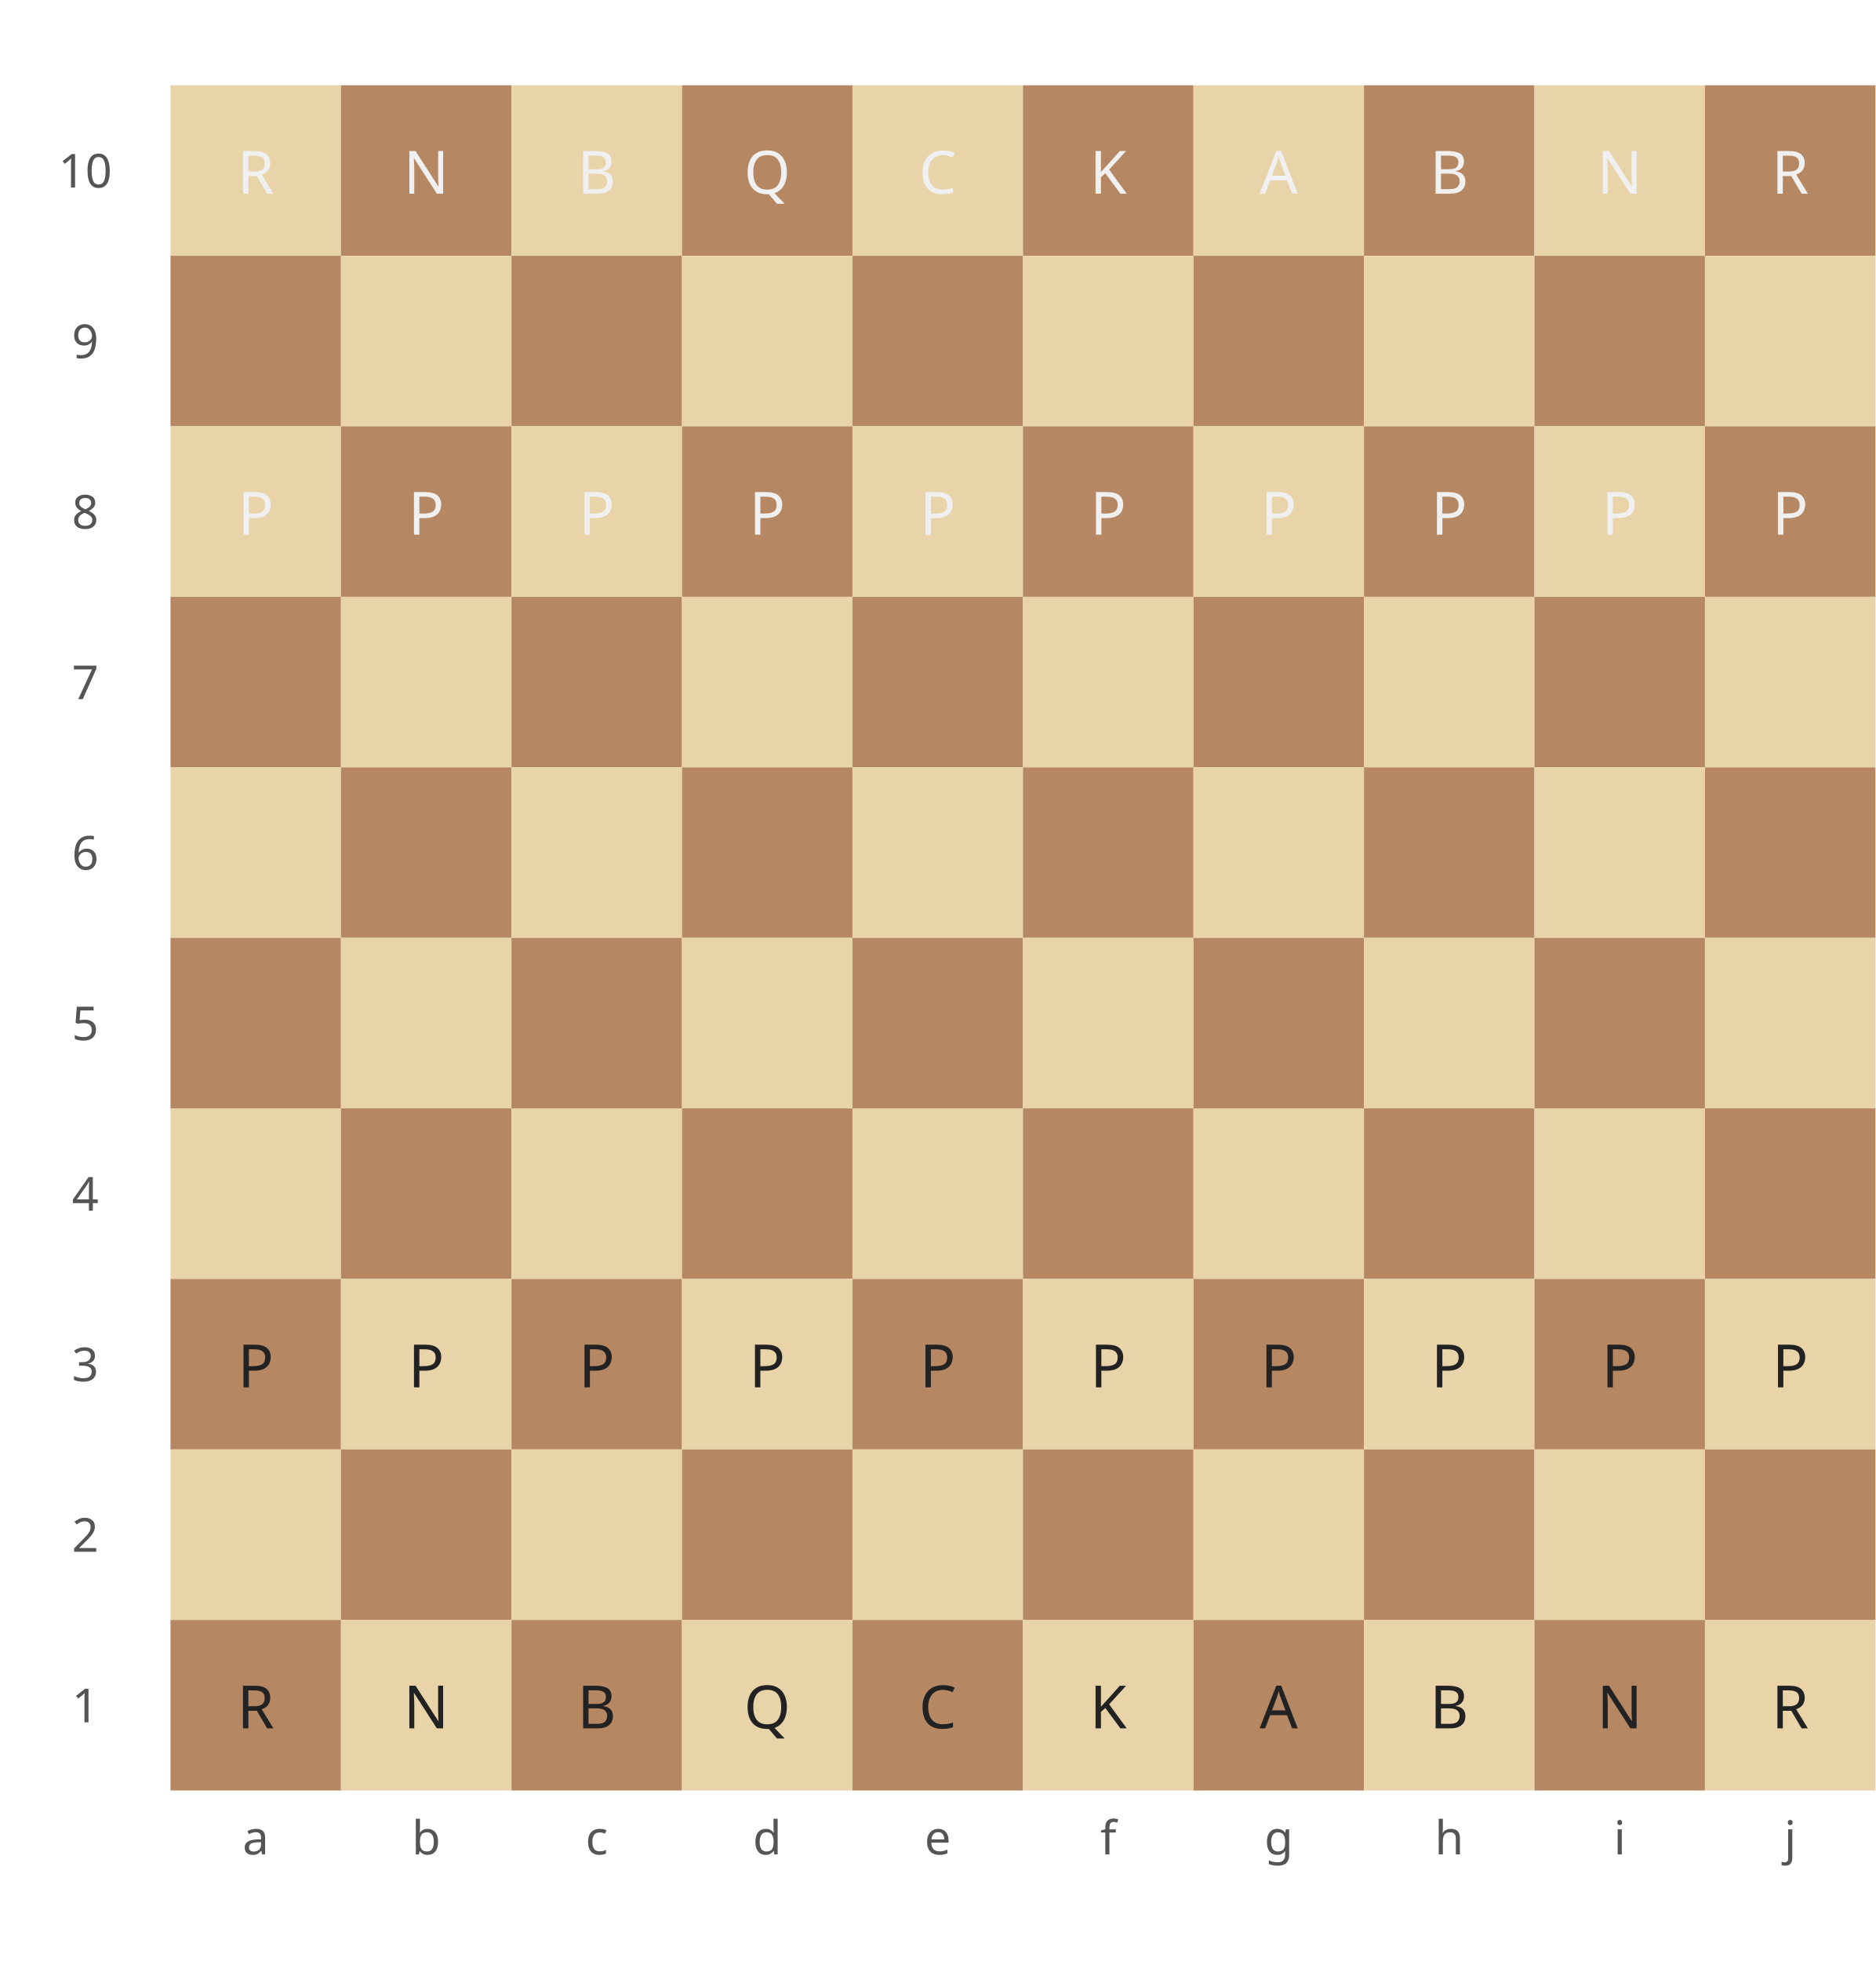
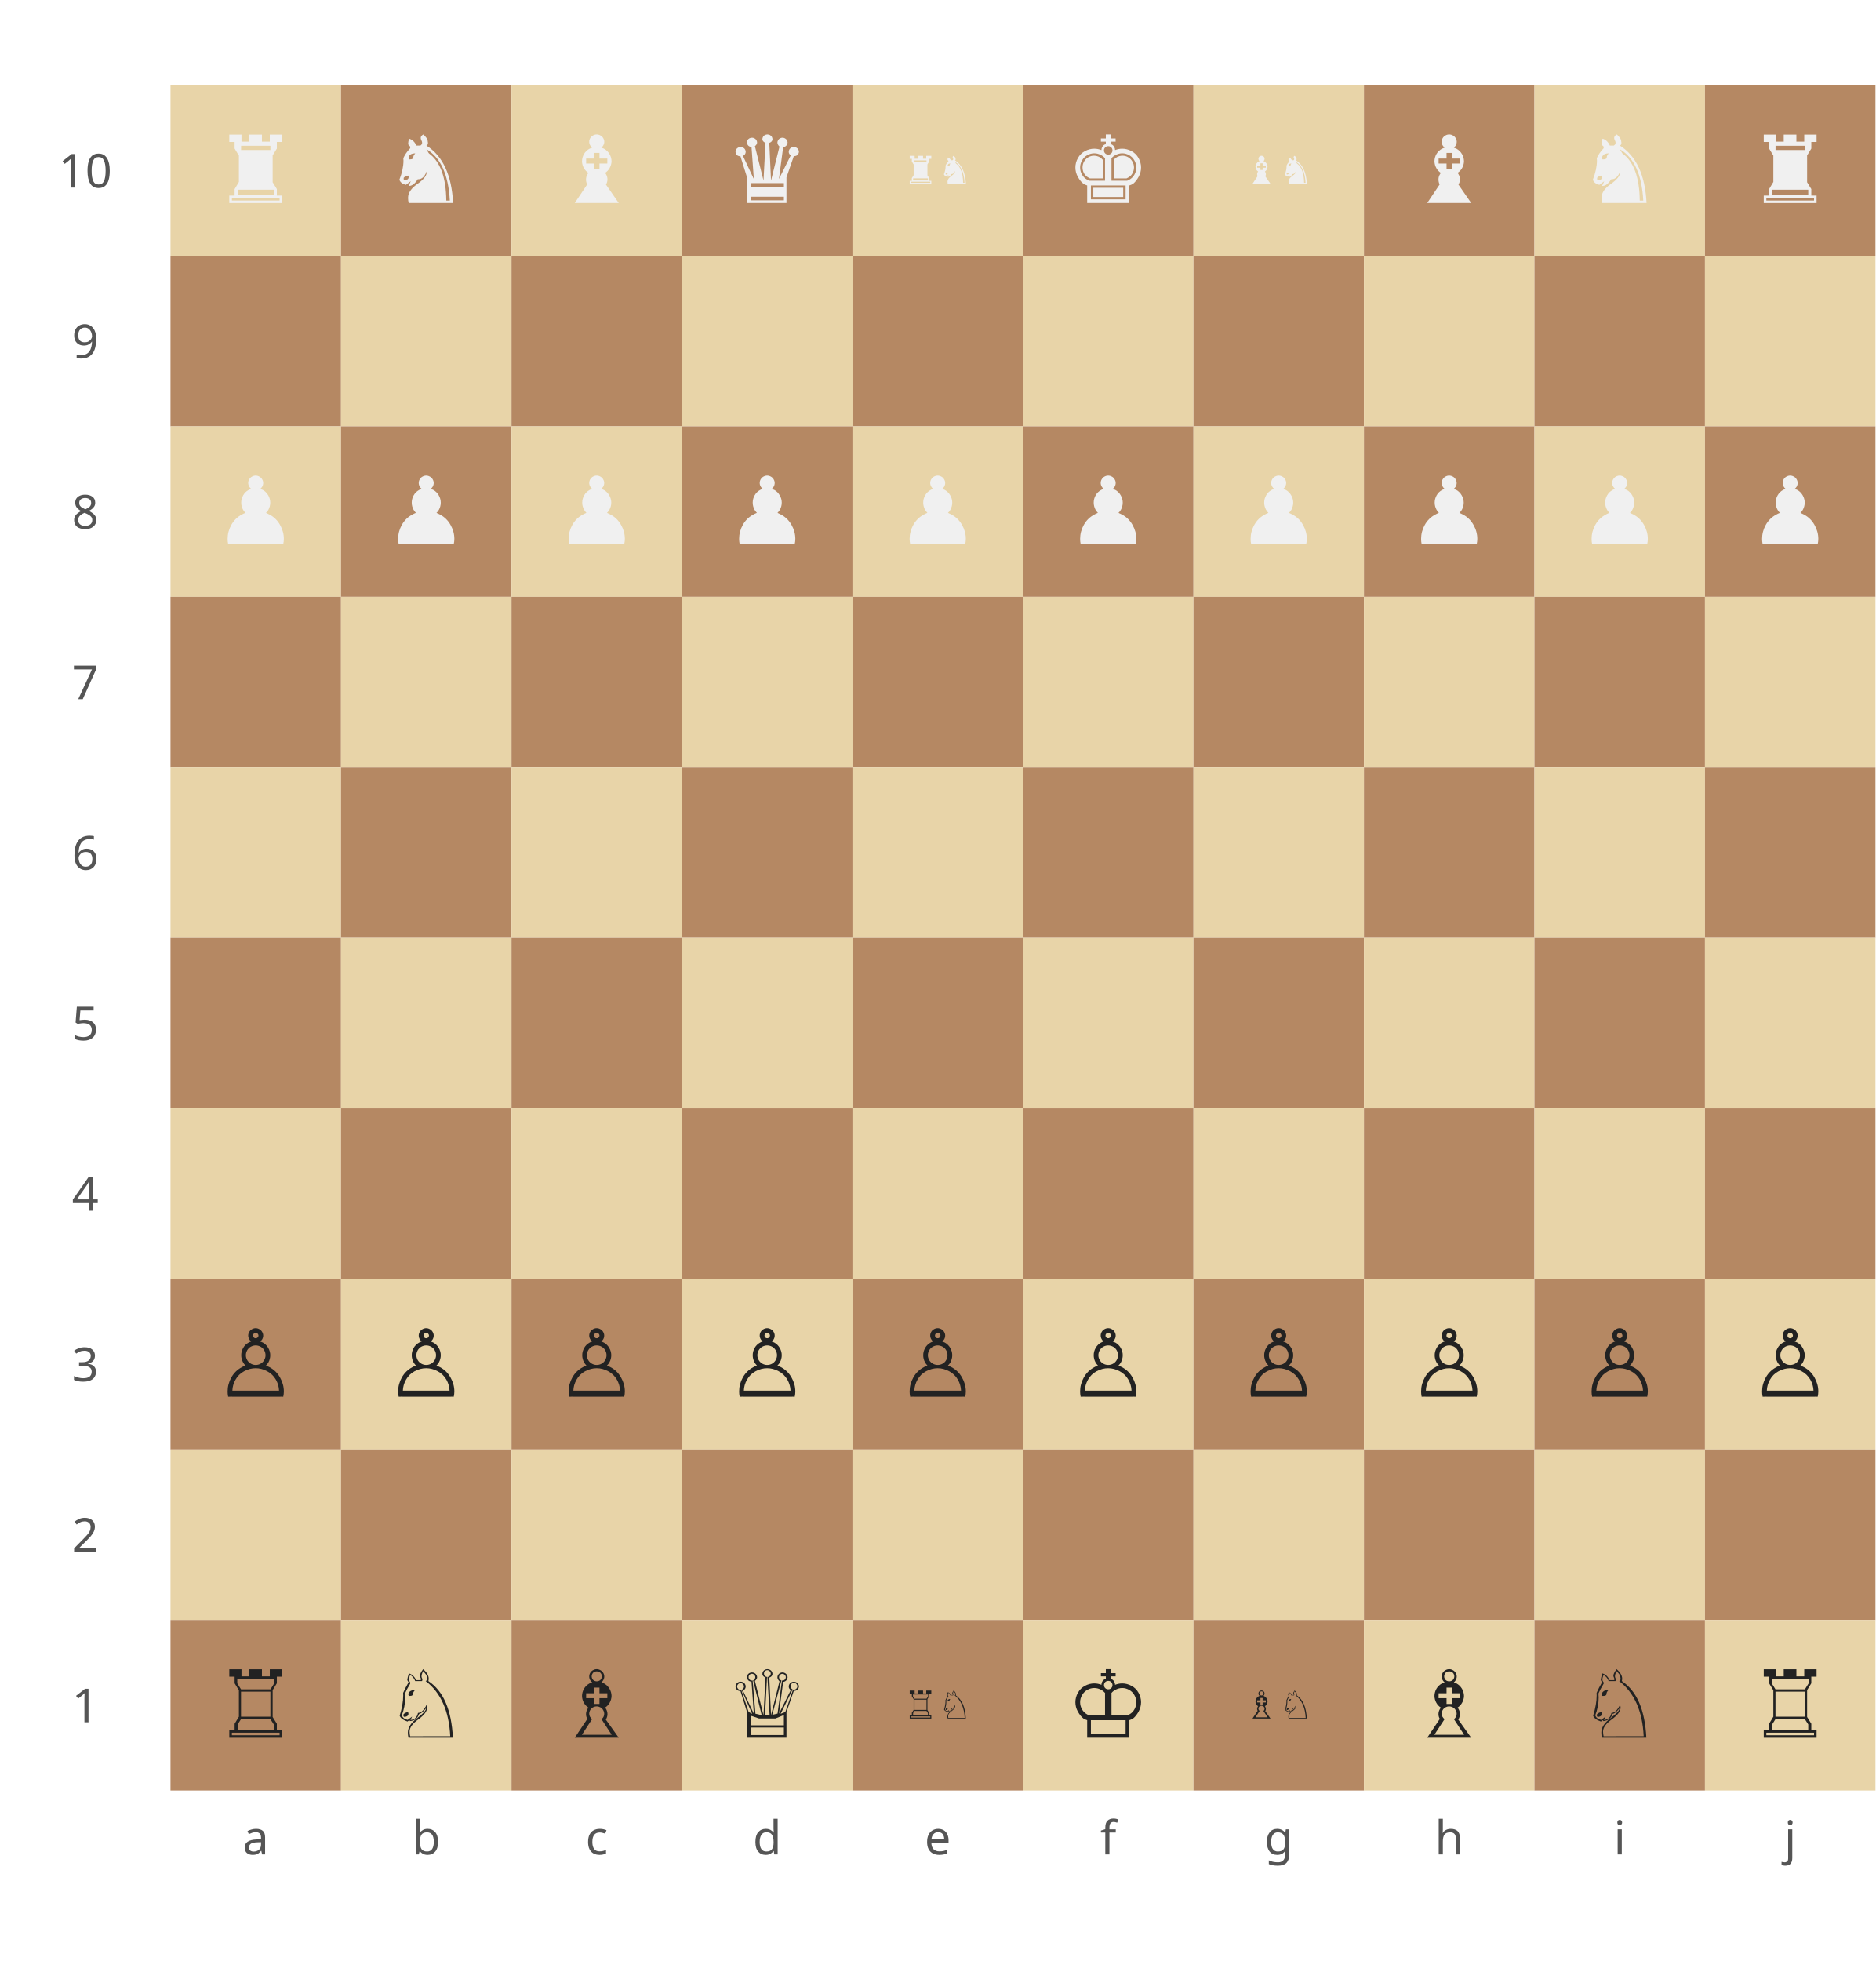
<svg xmlns="http://www.w3.org/2000/svg" viewBox="0 0 440 460" width="440" height="460">
  <g id="board">
    <rect x="40" y="20" width="40" height="40" fill="#e8d4a8" />
    <rect x="80" y="20" width="40" height="40" fill="#b58863" />
    <rect x="120" y="20" width="40" height="40" fill="#e8d4a8" />
    <rect x="160" y="20" width="40" height="40" fill="#b58863" />
    <rect x="200" y="20" width="40" height="40" fill="#e8d4a8" />
    <rect x="240" y="20" width="40" height="40" fill="#b58863" />
    <rect x="280" y="20" width="40" height="40" fill="#e8d4a8" />
    <rect x="320" y="20" width="40" height="40" fill="#b58863" />
    <rect x="360" y="20" width="40" height="40" fill="#e8d4a8" />
    <rect x="400" y="20" width="40" height="40" fill="#b58863" />
    <rect x="40" y="60" width="40" height="40" fill="#b58863" />
    <rect x="80" y="60" width="40" height="40" fill="#e8d4a8" />
    <rect x="120" y="60" width="40" height="40" fill="#b58863" />
    <rect x="160" y="60" width="40" height="40" fill="#e8d4a8" />
    <rect x="200" y="60" width="40" height="40" fill="#b58863" />
    <rect x="240" y="60" width="40" height="40" fill="#e8d4a8" />
    <rect x="280" y="60" width="40" height="40" fill="#b58863" />
    <rect x="320" y="60" width="40" height="40" fill="#e8d4a8" />
    <rect x="360" y="60" width="40" height="40" fill="#b58863" />
    <rect x="400" y="60" width="40" height="40" fill="#e8d4a8" />
    <rect x="40" y="100" width="40" height="40" fill="#e8d4a8" />
    <rect x="80" y="100" width="40" height="40" fill="#b58863" />
    <rect x="120" y="100" width="40" height="40" fill="#e8d4a8" />
    <rect x="160" y="100" width="40" height="40" fill="#b58863" />
    <rect x="200" y="100" width="40" height="40" fill="#e8d4a8" />
    <rect x="240" y="100" width="40" height="40" fill="#b58863" />
    <rect x="280" y="100" width="40" height="40" fill="#e8d4a8" />
    <rect x="320" y="100" width="40" height="40" fill="#b58863" />
    <rect x="360" y="100" width="40" height="40" fill="#e8d4a8" />
    <rect x="400" y="100" width="40" height="40" fill="#b58863" />
    <rect x="40" y="140" width="40" height="40" fill="#b58863" />
    <rect x="80" y="140" width="40" height="40" fill="#e8d4a8" />
    <rect x="120" y="140" width="40" height="40" fill="#b58863" />
    <rect x="160" y="140" width="40" height="40" fill="#e8d4a8" />
    <rect x="200" y="140" width="40" height="40" fill="#b58863" />
    <rect x="240" y="140" width="40" height="40" fill="#e8d4a8" />
    <rect x="280" y="140" width="40" height="40" fill="#b58863" />
    <rect x="320" y="140" width="40" height="40" fill="#e8d4a8" />
    <rect x="360" y="140" width="40" height="40" fill="#b58863" />
    <rect x="400" y="140" width="40" height="40" fill="#e8d4a8" />
    <rect x="40" y="180" width="40" height="40" fill="#e8d4a8" />
    <rect x="80" y="180" width="40" height="40" fill="#b58863" />
    <rect x="120" y="180" width="40" height="40" fill="#e8d4a8" />
    <rect x="160" y="180" width="40" height="40" fill="#b58863" />
    <rect x="200" y="180" width="40" height="40" fill="#e8d4a8" />
    <rect x="240" y="180" width="40" height="40" fill="#b58863" />
    <rect x="280" y="180" width="40" height="40" fill="#e8d4a8" />
    <rect x="320" y="180" width="40" height="40" fill="#b58863" />
    <rect x="360" y="180" width="40" height="40" fill="#e8d4a8" />
    <rect x="400" y="180" width="40" height="40" fill="#b58863" />
    <rect x="40" y="220" width="40" height="40" fill="#b58863" />
    <rect x="80" y="220" width="40" height="40" fill="#e8d4a8" />
    <rect x="120" y="220" width="40" height="40" fill="#b58863" />
    <rect x="160" y="220" width="40" height="40" fill="#e8d4a8" />
    <rect x="200" y="220" width="40" height="40" fill="#b58863" />
    <rect x="240" y="220" width="40" height="40" fill="#e8d4a8" />
    <rect x="280" y="220" width="40" height="40" fill="#b58863" />
    <rect x="320" y="220" width="40" height="40" fill="#e8d4a8" />
    <rect x="360" y="220" width="40" height="40" fill="#b58863" />
    <rect x="400" y="220" width="40" height="40" fill="#e8d4a8" />
    <rect x="40" y="260" width="40" height="40" fill="#e8d4a8" />
    <rect x="80" y="260" width="40" height="40" fill="#b58863" />
    <rect x="120" y="260" width="40" height="40" fill="#e8d4a8" />
    <rect x="160" y="260" width="40" height="40" fill="#b58863" />
    <rect x="200" y="260" width="40" height="40" fill="#e8d4a8" />
    <rect x="240" y="260" width="40" height="40" fill="#b58863" />
    <rect x="280" y="260" width="40" height="40" fill="#e8d4a8" />
    <rect x="320" y="260" width="40" height="40" fill="#b58863" />
    <rect x="360" y="260" width="40" height="40" fill="#e8d4a8" />
    <rect x="400" y="260" width="40" height="40" fill="#b58863" />
    <rect x="40" y="300" width="40" height="40" fill="#b58863" />
    <rect x="80" y="300" width="40" height="40" fill="#e8d4a8" />
    <rect x="120" y="300" width="40" height="40" fill="#b58863" />
    <rect x="160" y="300" width="40" height="40" fill="#e8d4a8" />
    <rect x="200" y="300" width="40" height="40" fill="#b58863" />
    <rect x="240" y="300" width="40" height="40" fill="#e8d4a8" />
    <rect x="280" y="300" width="40" height="40" fill="#b58863" />
    <rect x="320" y="300" width="40" height="40" fill="#e8d4a8" />
    <rect x="360" y="300" width="40" height="40" fill="#b58863" />
    <rect x="400" y="300" width="40" height="40" fill="#e8d4a8" />
    <rect x="40" y="340" width="40" height="40" fill="#e8d4a8" />
    <rect x="80" y="340" width="40" height="40" fill="#b58863" />
    <rect x="120" y="340" width="40" height="40" fill="#e8d4a8" />
    <rect x="160" y="340" width="40" height="40" fill="#b58863" />
    <rect x="200" y="340" width="40" height="40" fill="#e8d4a8" />
    <rect x="240" y="340" width="40" height="40" fill="#b58863" />
    <rect x="280" y="340" width="40" height="40" fill="#e8d4a8" />
    <rect x="320" y="340" width="40" height="40" fill="#b58863" />
    <rect x="360" y="340" width="40" height="40" fill="#e8d4a8" />
    <rect x="400" y="340" width="40" height="40" fill="#b58863" />
    <rect x="40" y="380" width="40" height="40" fill="#b58863" />
    <rect x="80" y="380" width="40" height="40" fill="#e8d4a8" />
    <rect x="120" y="380" width="40" height="40" fill="#b58863" />
    <rect x="160" y="380" width="40" height="40" fill="#e8d4a8" />
    <rect x="200" y="380" width="40" height="40" fill="#b58863" />
    <rect x="240" y="380" width="40" height="40" fill="#e8d4a8" />
    <rect x="280" y="380" width="40" height="40" fill="#b58863" />
    <rect x="320" y="380" width="40" height="40" fill="#e8d4a8" />
    <rect x="360" y="380" width="40" height="40" fill="#b58863" />
    <rect x="400" y="380" width="40" height="40" fill="#e8d4a8" />
  </g>
-   <g font-family="sans-serif" font-size="14" text-anchor="middle" dominant-baseline="central">
-     <text x="60" y="40" fill="#f0f0f0">R</text>
-     <text x="100" y="40" fill="#f0f0f0">N</text>
-     <text x="140" y="40" fill="#f0f0f0">B</text>
-     <text x="180" y="40" fill="#f0f0f0">Q</text>
-     <text x="220" y="40" fill="#f0f0f0">C</text>
-     <text x="260" y="40" fill="#f0f0f0">K</text>
-     <text x="300" y="40" fill="#f0f0f0">A</text>
-     <text x="340" y="40" fill="#f0f0f0">B</text>
-     <text x="380" y="40" fill="#f0f0f0">N</text>
-     <text x="420" y="40" fill="#f0f0f0">R</text>
-     <text x="60" y="120" fill="#f0f0f0">P</text>
-     <text x="100" y="120" fill="#f0f0f0">P</text>
-     <text x="140" y="120" fill="#f0f0f0">P</text>
-     <text x="180" y="120" fill="#f0f0f0">P</text>
-     <text x="220" y="120" fill="#f0f0f0">P</text>
-     <text x="260" y="120" fill="#f0f0f0">P</text>
-     <text x="300" y="120" fill="#f0f0f0">P</text>
-     <text x="340" y="120" fill="#f0f0f0">P</text>
-     <text x="380" y="120" fill="#f0f0f0">P</text>
-     <text x="420" y="120" fill="#f0f0f0">P</text>
-     <text x="60" y="320" fill="#222">P</text>
-     <text x="100" y="320" fill="#222">P</text>
-     <text x="140" y="320" fill="#222">P</text>
-     <text x="180" y="320" fill="#222">P</text>
-     <text x="220" y="320" fill="#222">P</text>
-     <text x="260" y="320" fill="#222">P</text>
-     <text x="300" y="320" fill="#222">P</text>
-     <text x="340" y="320" fill="#222">P</text>
-     <text x="380" y="320" fill="#222">P</text>
-     <text x="420" y="320" fill="#222">P</text>
-     <text x="60" y="400" fill="#222">R</text>
-     <text x="100" y="400" fill="#222">N</text>
-     <text x="140" y="400" fill="#222">B</text>
-     <text x="180" y="400" fill="#222">Q</text>
-     <text x="220" y="400" fill="#222">C</text>
-     <text x="260" y="400" fill="#222">K</text>
-     <text x="300" y="400" fill="#222">A</text>
-     <text x="340" y="400" fill="#222">B</text>
-     <text x="380" y="400" fill="#222">N</text>
-     <text x="420" y="400" fill="#222">R</text>
+   <g font-family="sans-serif" font-size="22" text-anchor="middle" dominant-baseline="central">
+     <text x="60" y="40" fill="#f0f0f0">♜</text>
+     <text x="100" y="40" fill="#f0f0f0">♞</text>
+     <text x="140" y="40" fill="#f0f0f0">♝</text>
+     <text x="180" y="40" fill="#f0f0f0">♛</text>
+     <text x="220" y="40" fill="#f0f0f0" font-size="9">♜♞</text>
+     <text x="260" y="40" fill="#f0f0f0">♚</text>
+     <text x="300" y="40" fill="#f0f0f0" font-size="9">♝♞</text>
+     <text x="340" y="40" fill="#f0f0f0">♝</text>
+     <text x="380" y="40" fill="#f0f0f0">♞</text>
+     <text x="420" y="40" fill="#f0f0f0">♜</text>
+     <text x="60" y="120" fill="#f0f0f0">♟</text>
+     <text x="100" y="120" fill="#f0f0f0">♟</text>
+     <text x="140" y="120" fill="#f0f0f0">♟</text>
+     <text x="180" y="120" fill="#f0f0f0">♟</text>
+     <text x="220" y="120" fill="#f0f0f0">♟</text>
+     <text x="260" y="120" fill="#f0f0f0">♟</text>
+     <text x="300" y="120" fill="#f0f0f0">♟</text>
+     <text x="340" y="120" fill="#f0f0f0">♟</text>
+     <text x="380" y="120" fill="#f0f0f0">♟</text>
+     <text x="420" y="120" fill="#f0f0f0">♟</text>
+     <text x="60" y="320" fill="#222">♙</text>
+     <text x="100" y="320" fill="#222">♙</text>
+     <text x="140" y="320" fill="#222">♙</text>
+     <text x="180" y="320" fill="#222">♙</text>
+     <text x="220" y="320" fill="#222">♙</text>
+     <text x="260" y="320" fill="#222">♙</text>
+     <text x="300" y="320" fill="#222">♙</text>
+     <text x="340" y="320" fill="#222">♙</text>
+     <text x="380" y="320" fill="#222">♙</text>
+     <text x="420" y="320" fill="#222">♙</text>
+     <text x="60" y="400" fill="#222">♖</text>
+     <text x="100" y="400" fill="#222">♘</text>
+     <text x="140" y="400" fill="#222">♗</text>
+     <text x="180" y="400" fill="#222">♕</text>
+     <text x="220" y="400" fill="#222" font-size="9">♖♘</text>
+     <text x="260" y="400" fill="#222">♔</text>
+     <text x="300" y="400" fill="#222" font-size="9">♗♘</text>
+     <text x="340" y="400" fill="#222">♗</text>
+     <text x="380" y="400" fill="#222">♘</text>
+     <text x="420" y="400" fill="#222">♖</text>
  </g>
  <g font-family="sans-serif" font-size="11" text-anchor="middle" fill="#555">
    <text x="60" y="435">a</text>
    <text x="100" y="435">b</text>
    <text x="140" y="435">c</text>
    <text x="180" y="435">d</text>
    <text x="220" y="435">e</text>
    <text x="260" y="435">f</text>
    <text x="300" y="435">g</text>
    <text x="340" y="435">h</text>
    <text x="380" y="435">i</text>
    <text x="420" y="435">j</text>
  </g>
  <g font-family="sans-serif" font-size="11" text-anchor="middle" fill="#555">
    <text x="20" y="44">10</text>
    <text x="20" y="84">9</text>
    <text x="20" y="124">8</text>
    <text x="20" y="164">7</text>
    <text x="20" y="204">6</text>
    <text x="20" y="244">5</text>
    <text x="20" y="284">4</text>
    <text x="20" y="324">3</text>
    <text x="20" y="364">2</text>
    <text x="20" y="404">1</text>
  </g>
</svg>
